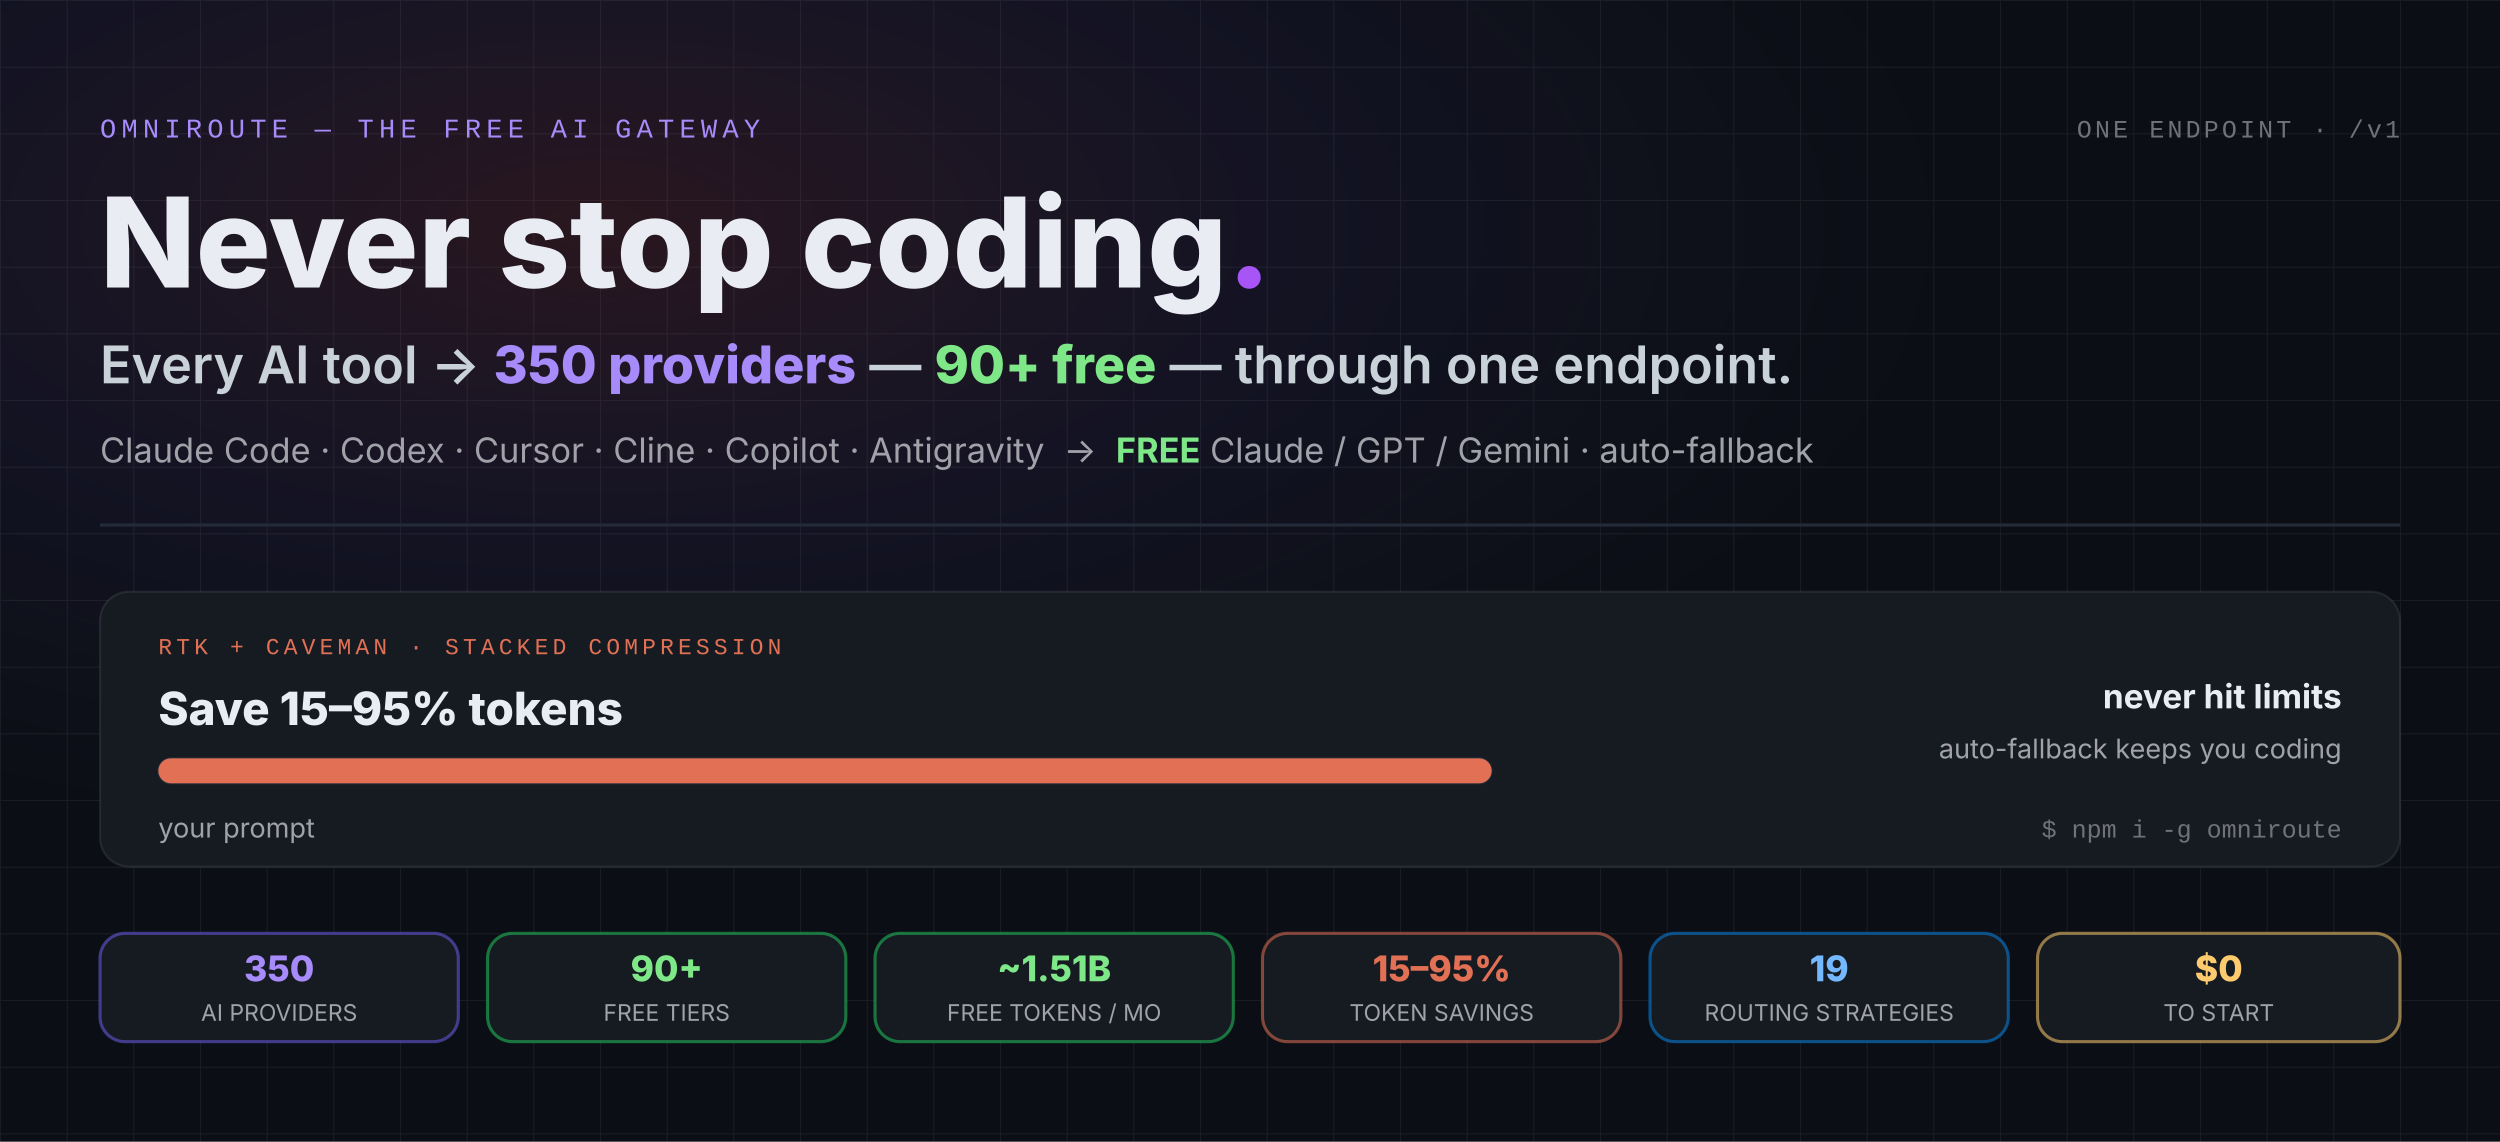
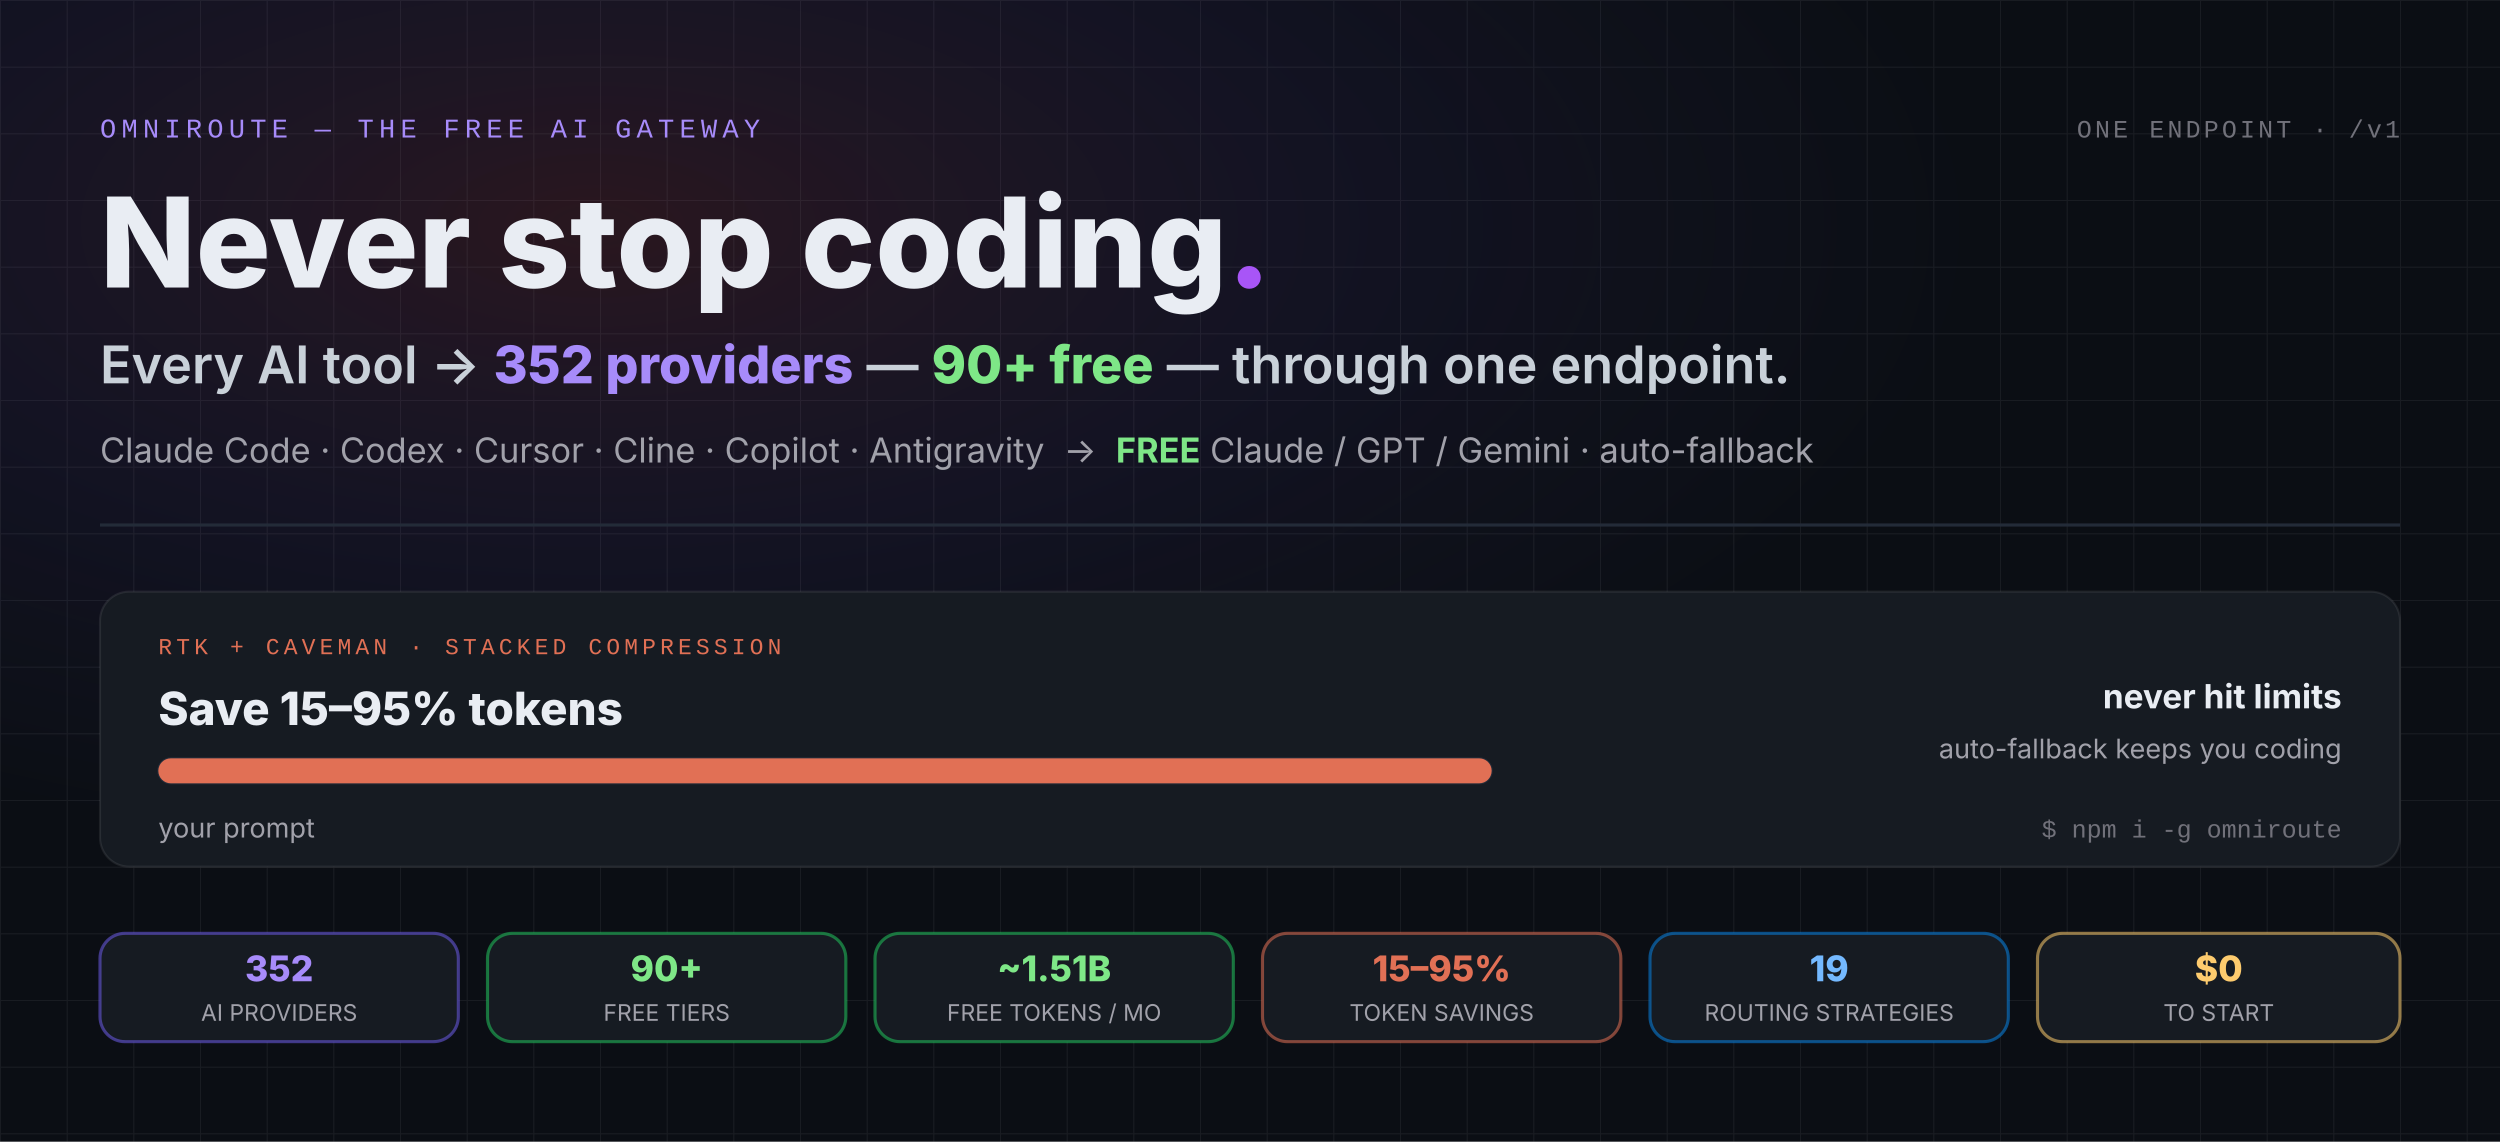
- <svg xmlns="http://www.w3.org/2000/svg" viewBox="0 0 1200 548" role="img" aria-label="OmniRoute hero: Never stop coding. Every AI tool to 350 providers — 90+ free — through one endpoint. Claude Code, Codex, Cursor, Cline, Copilot and Antigravity into free Claude, GPT and Gemini with auto-fallback. RTK + Caveman stacked compression saves 15 to 95 percent of tokens — about 89 percent average on tool-heavy sessions — so you never hit limits. Stats: 350 AI providers, 90+ free tiers, about 1.51B free tokens per month, 15 to 95 percent token savings, 19 routing strategies, zero dollars to start.">
+ <svg xmlns="http://www.w3.org/2000/svg" viewBox="0 0 1200 548" role="img" aria-label="OmniRoute hero: Never stop coding. Every AI tool to 352 providers — 90+ free — through one endpoint. Claude Code, Codex, Cursor, Cline, Copilot and Antigravity into free Claude, GPT and Gemini with auto-fallback. RTK + Caveman stacked compression saves 15 to 95 percent of tokens — about 89 percent average on tool-heavy sessions — so you never hit limits. Stats: 352 AI providers, 90+ free tiers, about 1.51B free tokens per month, 15 to 95 percent token savings, 19 routing strategies, zero dollars to start.">
  <defs>
    <pattern id="gridPaperH" width="32" height="32" patternUnits="userSpaceOnUse">
      <path d="M 32 0 L 0 0 0 32" fill="none" stroke="#ffffff" stroke-opacity="0.06" stroke-width="1" />
    </pattern>
    <radialGradient id="bgGlowH" cx="24%" cy="20%" r="55%">
      <stop offset="0%" stop-color="#e54d5e" stop-opacity="0.14" />
      <stop offset="55%" stop-color="#8b5cf6" stop-opacity="0.06" />
      <stop offset="100%" stop-color="#6366f1" stop-opacity="0" />
    </radialGradient>
    <linearGradient id="gradBrandH" x1="0" y1="0" x2="1" y2="1">
      <stop offset="0%" stop-color="#e54d5e" />
      <stop offset="100%" stop-color="#a855f7" />
    </linearGradient>
    <path id="dividerPathH" d="M 48,252 L 1152,252" />
  </defs>
  <rect width="1200" height="548" fill="#0b0e14" />
  <rect width="1200" height="548" fill="url(#gridPaperH)" />
  <rect width="1200" height="548" fill="url(#bgGlowH)" />
  <text x="48" y="66" font-family="Consolas, 'Courier New', monospace" font-size="13" letter-spacing="2.5" fill="#a78bfa">OMNIROUTE — THE FREE AI GATEWAY</text>
  <text x="1152" y="66" text-anchor="end" font-family="Consolas, 'Courier New', monospace" font-size="12" letter-spacing="1.5" fill="#71717a">ONE ENDPOINT · /v1</text>
  <text x="48" y="138" font-family="Inter, 'Segoe UI', Arial, Helvetica, system-ui, sans-serif" font-size="60" font-weight="800" fill="#e9edf3">Never stop coding<tspan fill="#a855f7">.</tspan>
  </text>
-   <text x="48" y="184" font-family="Inter, 'Segoe UI', Arial, Helvetica, system-ui, sans-serif" font-size="25" font-weight="600" fill="#c9d1d9">Every AI tool → <tspan fill="#a78bfa" font-weight="800">350 providers</tspan> — <tspan fill="#7ee787" font-weight="800">90+ free</tspan> — through one endpoint.</text>
+   <text x="48" y="184" font-family="Inter, 'Segoe UI', Arial, Helvetica, system-ui, sans-serif" font-size="25" font-weight="600" fill="#c9d1d9">Every AI tool → <tspan fill="#a78bfa" font-weight="800">352 providers</tspan> — <tspan fill="#7ee787" font-weight="800">90+ free</tspan> — through one endpoint.</text>
  <text x="48" y="222" font-family="Inter, 'Segoe UI', Arial, Helvetica, system-ui, sans-serif" font-size="16.5" fill="#a1a1aa">Claude Code · Codex · Cursor · Cline · Copilot · Antigravity  →  <tspan fill="#7ee787" font-weight="700">FREE</tspan> Claude / GPT / Gemini · auto-fallback</text>
  <line x1="48" y1="252" x2="1152" y2="252" stroke="#232b38" stroke-width="1.5" />
  <circle r="4" fill="url(#gradBrandH)" opacity="0">
    <animateMotion dur="6s" repeatCount="indefinite" keyPoints="0;1" keyTimes="0;1" calcMode="linear">
      <mpath href="#dividerPathH" />
    </animateMotion>
    <animate attributeName="opacity" values="0;0.9;0.9;0" keyTimes="0;0.08;0.6;0.75" dur="6s" repeatCount="indefinite" />
  </circle>
  <g>
    <rect x="48" y="284" width="1104" height="132" rx="14" fill="#161b22" stroke="#ffffff" stroke-opacity="0.08" stroke-width="1" />
    <text x="76" y="314" font-family="Consolas, 'Courier New', monospace" font-size="11" letter-spacing="2" fill="#e17055">RTK + CAVEMAN · STACKED COMPRESSION</text>
    <text x="76" y="348" font-family="Inter, 'Segoe UI', Arial, Helvetica, system-ui, sans-serif" font-size="22" font-weight="800" fill="#e9edf3">Save 15–95% tokens</text>
    <rect x="76" y="364" width="640" height="12" rx="6" fill="#0b0e14" stroke="#232b38" stroke-width="1" />
    <rect x="76" y="364" width="640" height="12" rx="6" fill="#e17055">
      <animate attributeName="width" values="640;640;70;70;640" keyTimes="0;0.12;0.5;0.88;1" dur="8s" repeatCount="indefinite" calcMode="spline" keySplines="0.4 0 0.2 1;0.4 0 0.2 1;0.4 0 0.2 1;0.4 0 0.2 1" />
    </rect>
    <text x="76" y="402" font-family="Inter, 'Segoe UI', Arial, Helvetica, system-ui, sans-serif" font-size="13" fill="#a1a1aa">your prompt
      <animate attributeName="opacity" values="1;1;0;0;1" keyTimes="0;0.12;0.35;0.88;1" dur="8s" repeatCount="indefinite" calcMode="discrete" />
    </text>
    <text x="76" y="402" font-family="Inter, 'Segoe UI', Arial, Helvetica, system-ui, sans-serif" font-size="13" font-weight="700" fill="#e17055" opacity="0">−89% avg on tool-heavy sessions
      <animate attributeName="opacity" values="0;0;1;1;0" keyTimes="0;0.35;0.36;0.88;1" dur="8s" repeatCount="indefinite" calcMode="discrete" />
    </text>
    <text x="1124" y="340" text-anchor="end" font-family="Inter, 'Segoe UI', Arial, Helvetica, system-ui, sans-serif" font-size="16" font-weight="700" fill="#e9edf3">never hit limits</text>
    <text x="1124" y="364" text-anchor="end" font-family="Inter, 'Segoe UI', Arial, Helvetica, system-ui, sans-serif" font-size="13" fill="#a1a1aa">auto-fallback keeps you coding</text>
    <text x="1124" y="402" text-anchor="end" font-family="Consolas, 'Courier New', monospace" font-size="12" fill="#71717a">$ npm i -g omniroute</text>
  </g>
  <g font-family="Inter, 'Segoe UI', Arial, Helvetica, system-ui, sans-serif" text-anchor="middle">
    <rect x="48" y="448" width="172" height="52" rx="12" fill="#161b22" stroke="#6c5ce7" stroke-opacity="0.55" stroke-width="1.5" />
-     <text x="134" y="471" font-size="17" font-weight="800" fill="#a78bfa">350</text>
+     <text x="134" y="471" font-size="17" font-weight="800" fill="#a78bfa">352</text>
    <text x="134" y="490" font-size="11" fill="#a1a1aa">AI PROVIDERS</text>
    <rect x="234" y="448" width="172" height="52" rx="12" fill="#161b22" stroke="#22c55e" stroke-opacity="0.55" stroke-width="1.5" />
    <text x="320" y="471" font-size="17" font-weight="800" fill="#7ee787">90+</text>
    <text x="320" y="490" font-size="11" fill="#a1a1aa">FREE TIERS</text>
    <rect x="420" y="448" width="172" height="52" rx="12" fill="#161b22" stroke="#22c55e" stroke-opacity="0.55" stroke-width="1.5" />
    <text x="506" y="471" font-size="17" font-weight="800" fill="#7ee787">~1.51B</text>
    <text x="506" y="490" font-size="11" fill="#a1a1aa">FREE TOKENS / MO</text>
    <rect x="606" y="448" width="172" height="52" rx="12" fill="#161b22" stroke="#e17055" stroke-opacity="0.55" stroke-width="1.5" />
    <text x="692" y="471" font-size="17" font-weight="800" fill="#e17055">15–95%</text>
    <text x="692" y="490" font-size="11" fill="#a1a1aa">TOKEN SAVINGS</text>
    <rect x="792" y="448" width="172" height="52" rx="12" fill="#161b22" stroke="#0984e3" stroke-opacity="0.55" stroke-width="1.5" />
    <text x="878" y="471" font-size="17" font-weight="800" fill="#74b9ff">19</text>
    <text x="878" y="490" font-size="11" fill="#a1a1aa">ROUTING STRATEGIES</text>
    <rect x="978" y="448" width="174" height="52" rx="12" fill="#161b22" stroke="#fdcb6e" stroke-opacity="0.55" stroke-width="1.5" />
    <text x="1065" y="471" font-size="17" font-weight="800" fill="#fdcb6e">$0</text>
    <text x="1065" y="490" font-size="11" fill="#a1a1aa">TO START</text>
  </g>
</svg>
